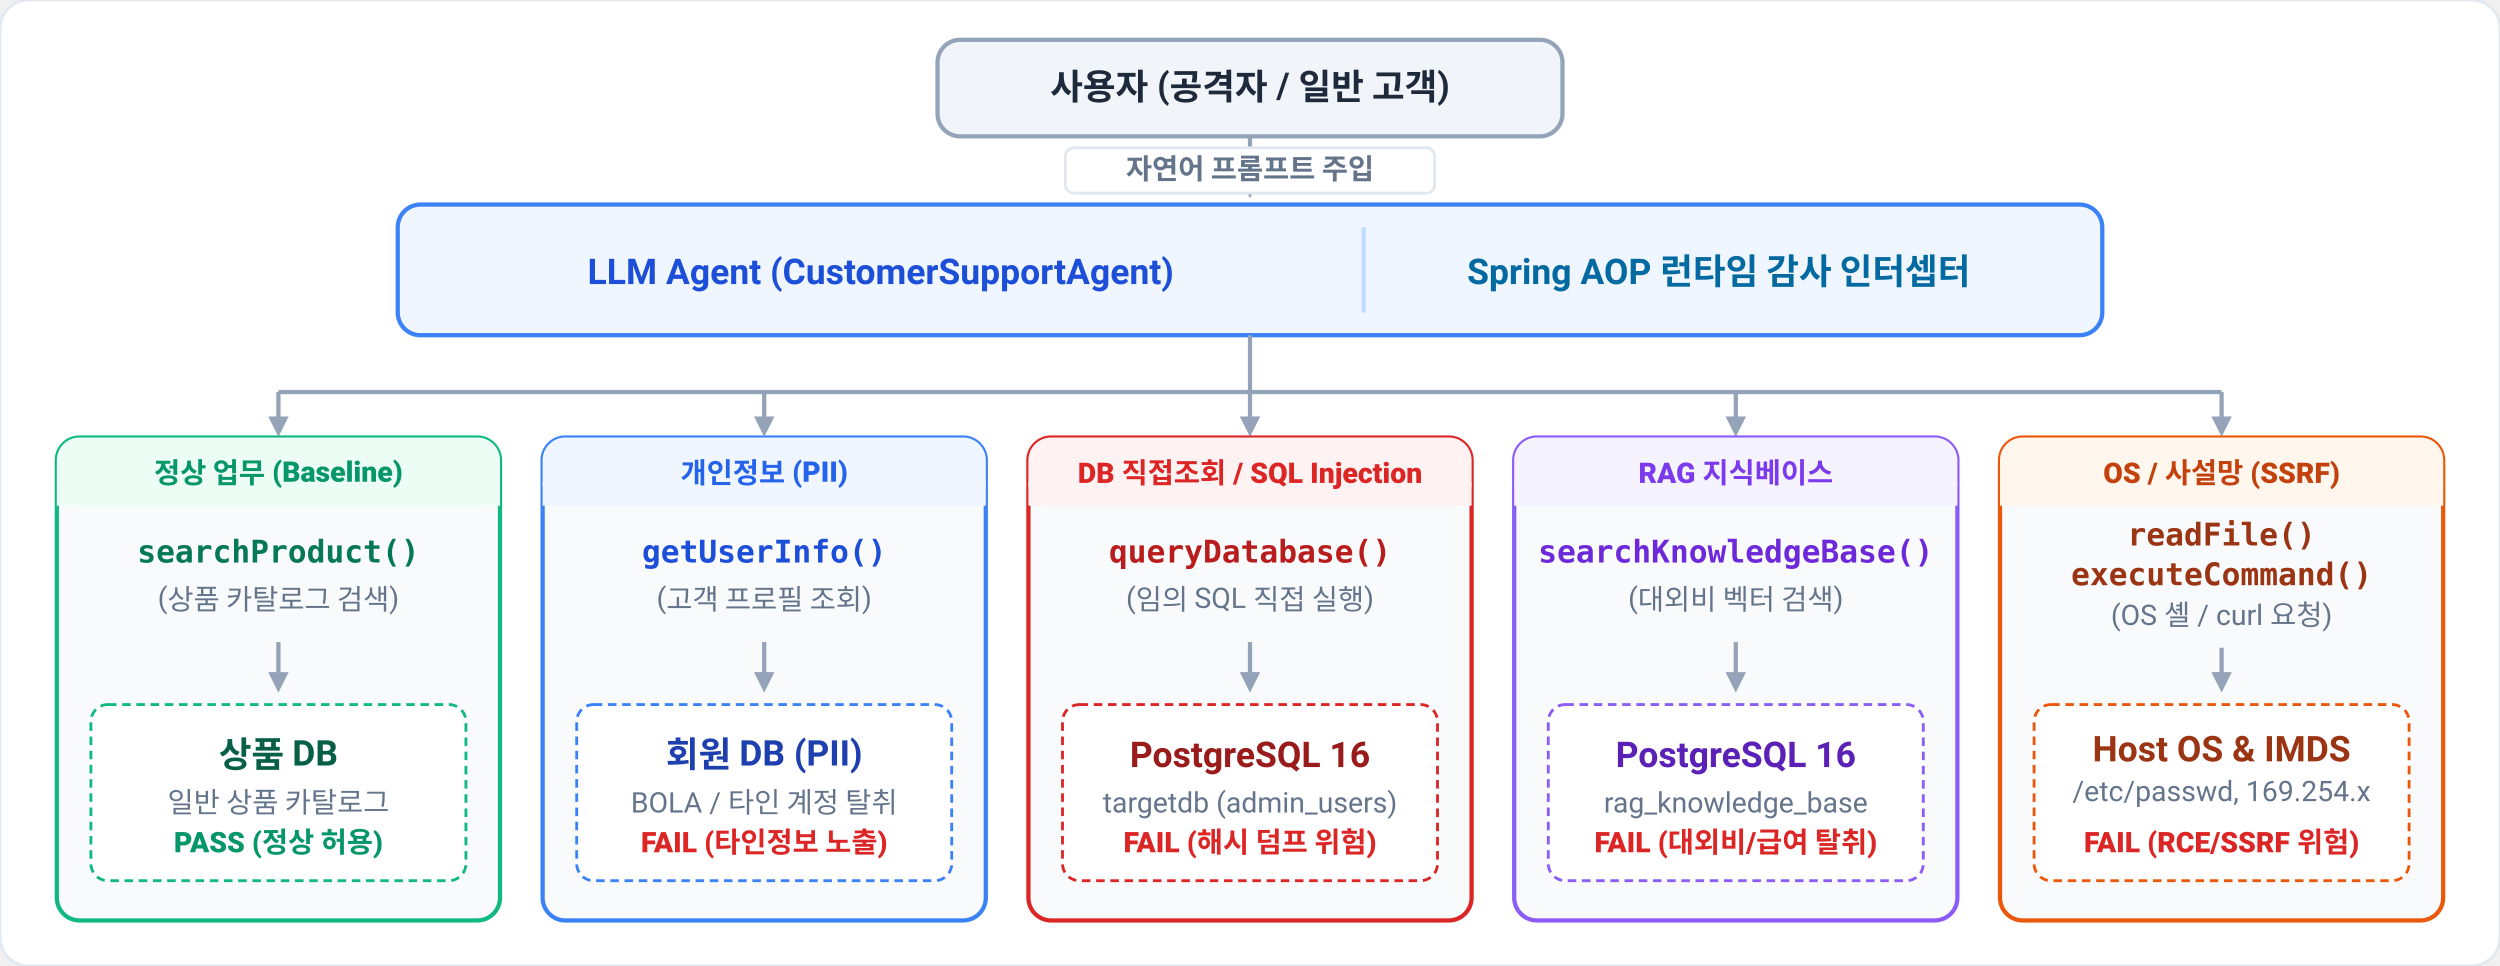
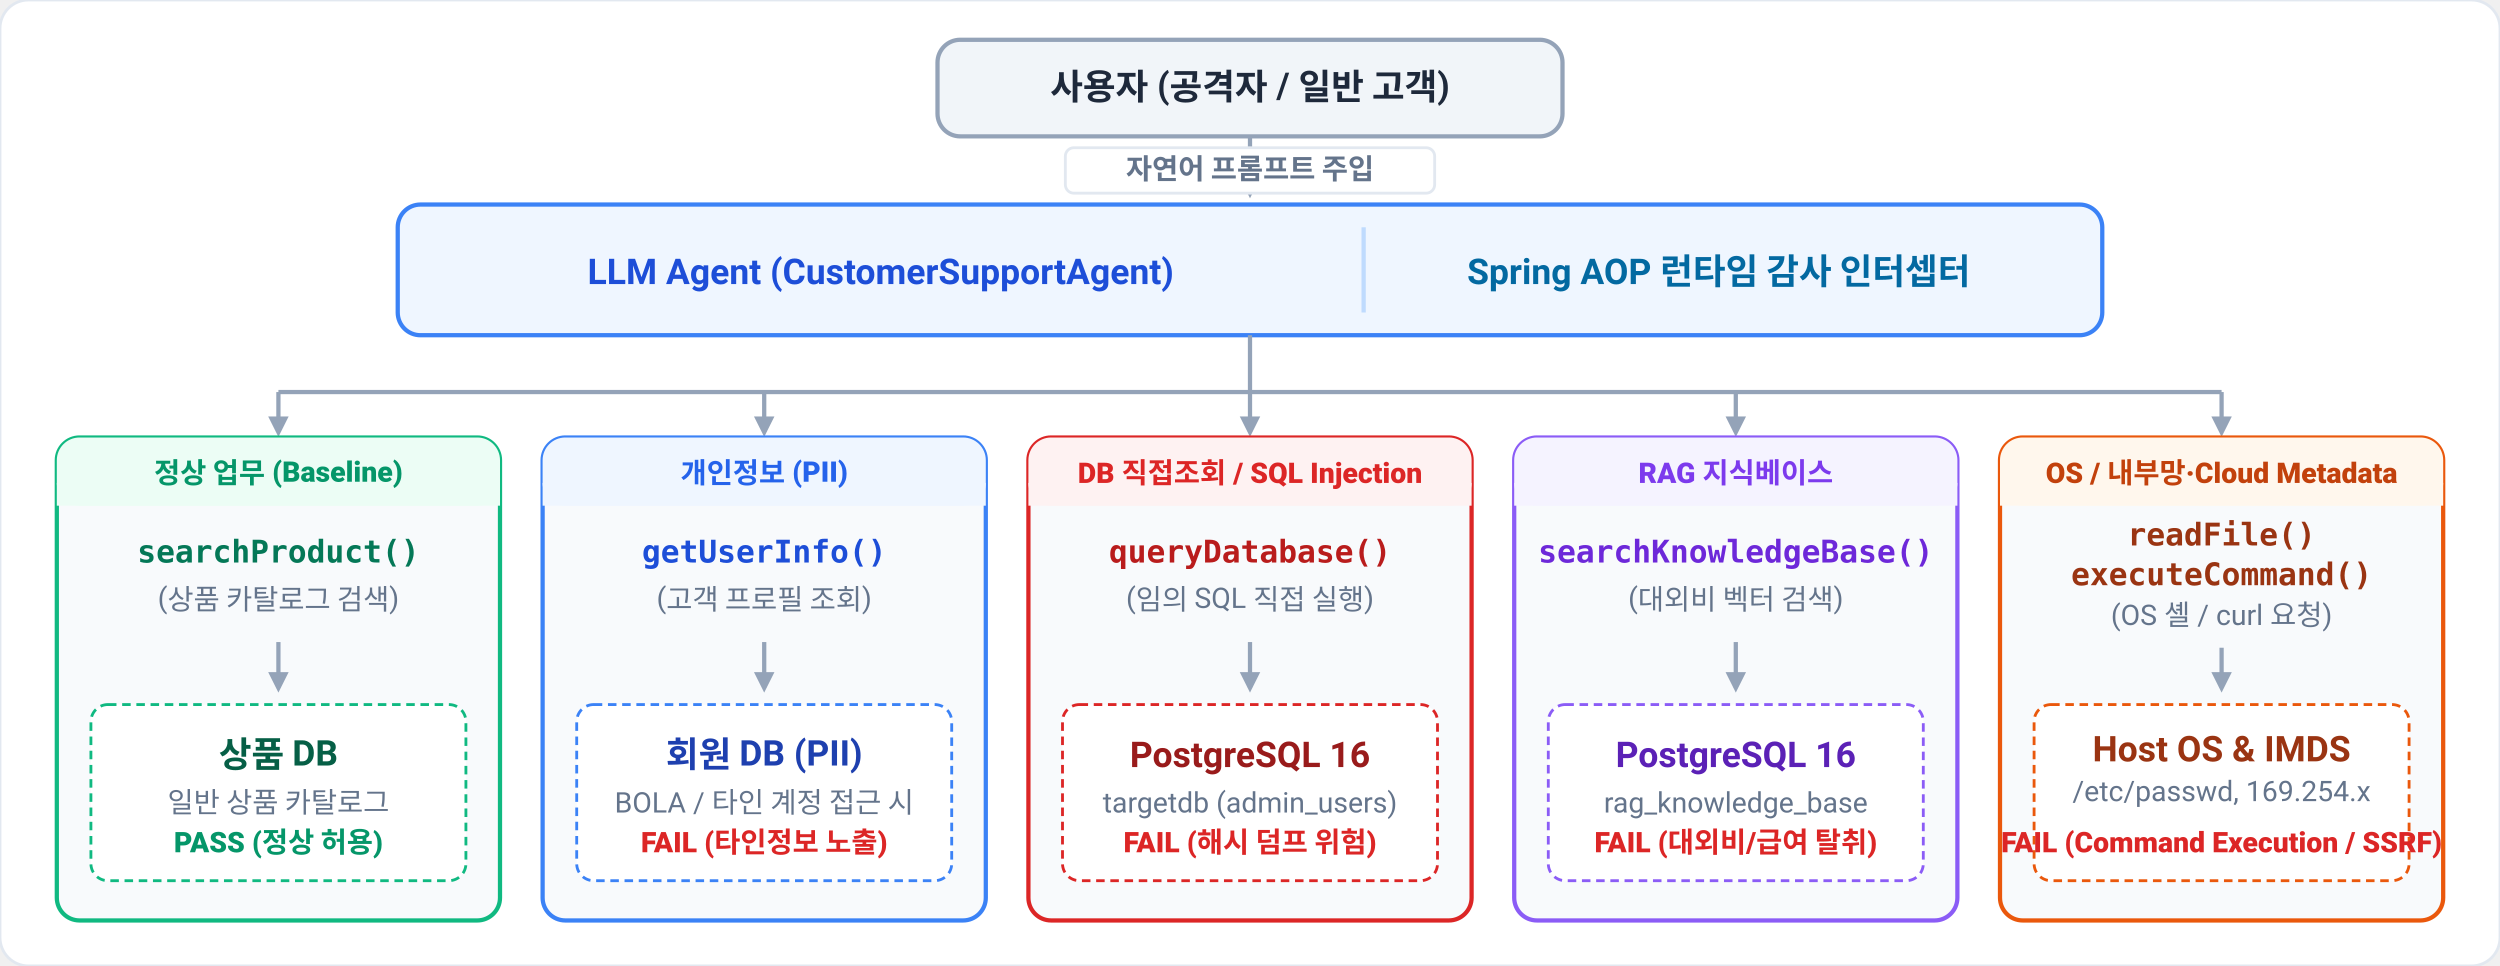
<svg xmlns="http://www.w3.org/2000/svg" viewBox="0 0 880 340" width="100%" height="100%">
  <defs>
    <style>
      .title-text { font-family: -apple-system, BlinkMacSystemFont, "Segoe UI", Roboto, "Apple SD Gothic Neo", sans-serif; font-size: 12.5px; font-weight: 700; }
      .header-title { font-family: -apple-system, BlinkMacSystemFont, "Segoe UI", Roboto, "Apple SD Gothic Neo", sans-serif; font-size: 13px; font-weight: 700; fill: #ffffff; }
      .tag-text { font-family: -apple-system, BlinkMacSystemFont, "Segoe UI", Roboto, sans-serif; font-size: 10px; font-weight: 800; }
      .tool-name { font-family: ui-monospace, SFMono-Regular, Menlo, Monaco, Consolas, monospace; font-size: 11px; font-weight: 700; }
      .item-text { font-family: -apple-system, BlinkMacSystemFont, "Segoe UI", Roboto, "Apple SD Gothic Neo", sans-serif; font-size: 10.5px; fill: #334155; }
      .sub-text { font-family: -apple-system, BlinkMacSystemFont, "Segoe UI", Roboto, "Apple SD Gothic Neo", sans-serif; font-size: 10px; fill: #64748b; }
      .box { rx: 8px; ry: 8px; stroke-width: 1.5px; }
      .arrow { stroke: #94a3b8; stroke-width: 1.5px; fill: none; }
      .arrow-head { fill: #94a3b8; }
    </style>
    <marker id="arrow" viewBox="0 0 10 10" refX="6" refY="5" markerWidth="6" markerHeight="6" orient="auto-start-reverse">
      <path d="M 0 1 L 8 5 L 0 9 z" class="arrow-head" />
    </marker>
  </defs>
  <rect width="880" height="340" fill="#ffffff" stroke="#e2e8f0" stroke-width="1" rx="10" />
  <g transform="translate(330, 14)">
    <rect class="box" width="220" height="34" fill="#f1f5f9" stroke="#94a3b8" />
    <text x="110" y="21" text-anchor="middle" class="title-text" fill="#1e293b">사용자 (공격자 / 일반 고객)</text>
  </g>
  <path d="M 440 48 L 440 68" class="arrow" marker-end="url(#arrow)" />
  <rect x="375" y="52" width="130" height="16" fill="#ffffff" rx="3" stroke="#e2e8f0" />
  <text x="440" y="63" text-anchor="middle" class="sub-text" font-weight="600">자연어 프롬프트 주입</text>
  <g transform="translate(140, 72)">
    <rect class="box" width="600" height="46" fill="#eff6ff" stroke="#3b82f6" />
    <text x="170" y="28" text-anchor="middle" class="title-text" fill="#1d4ed8">LLM Agent (CustomerSupportAgent)</text>
    <line x1="340" y1="8" x2="340" y2="38" stroke="#bfdbfe" stroke-width="1.5" />
    <text x="465" y="28" text-anchor="middle" class="title-text" fill="#0369a1">Spring AOP 런타임 감사 인터셉터</text>
  </g>
  <path d="M 440 118 L 440 138" class="arrow" />
  <path d="M 98 138 L 782 138" class="arrow" />
  <path d="M 98 138 L 98 152" class="arrow" marker-end="url(#arrow)" />
  <path d="M 269 138 L 269 152" class="arrow" marker-end="url(#arrow)" />
  <path d="M 440 138 L 440 152" class="arrow" marker-end="url(#arrow)" />
  <path d="M 611 138 L 611 152" class="arrow" marker-end="url(#arrow)" />
  <path d="M 782 138 L 782 152" class="arrow" marker-end="url(#arrow)" />
  <g transform="translate(20, 154)">
    <rect class="box" width="156" height="170" fill="#f8fafc" stroke="#10b981" />
    <rect x="0" y="0" width="156" height="24" rx="8" fill="#ecfdf5" />
    <rect x="0" y="16" width="156" height="8" fill="#ecfdf5" />
    <text x="78" y="16" text-anchor="middle" class="tag-text" fill="#059669">정상 업무 (Baseline)</text>
    <text x="78" y="44" text-anchor="middle" class="tool-name" fill="#047857">searchProduct()</text>
    <text x="78" y="60" text-anchor="middle" class="sub-text">(상품 카탈로그 검색)</text>
    <path d="M 78 72 L 78 88" class="arrow" marker-end="url(#arrow)" />
    <rect x="12" y="94" width="132" height="62" fill="#ffffff" stroke="#10b981" stroke-dasharray="3 2" rx="6" />
    <text x="78" y="116" text-anchor="middle" class="title-text" fill="#065f46">상품 DB</text>
    <text x="78" y="132" text-anchor="middle" class="sub-text">일반 상품 카탈로그</text>
    <text x="78" y="146" text-anchor="middle" class="tag-text" fill="#059669">PASS (정상 허용)</text>
  </g>
  <g transform="translate(191, 154)">
    <rect class="box" width="156" height="170" fill="#f8fafc" stroke="#3b82f6" />
    <rect x="0" y="0" width="156" height="24" rx="8" fill="#eff6ff" />
    <rect x="0" y="16" width="156" height="8" fill="#eff6ff" />
    <text x="78" y="16" text-anchor="middle" class="tag-text" fill="#2563eb">개인정보 (PII)</text>
    <text x="78" y="44" text-anchor="middle" class="tool-name" fill="#1d4ed8">getUserInfo()</text>
    <text x="78" y="60" text-anchor="middle" class="sub-text">(고객 프로필 조회)</text>
    <path d="M 78 72 L 78 88" class="arrow" marker-end="url(#arrow)" />
    <rect x="12" y="94" width="132" height="62" fill="#ffffff" stroke="#3b82f6" stroke-dasharray="3 2" rx="6" />
    <text x="78" y="116" text-anchor="middle" class="title-text" fill="#1e40af">회원 DB (PII)</text>
-     <text x="78" y="132" text-anchor="middle" class="sub-text">BOLA / 타인 계정 탈취</text>
+     <text x="78" y="132" text-anchor="middle" class="sub-text">BOLA / 타인 계정 접근 시</text>
    <text x="78" y="146" text-anchor="middle" class="tag-text" fill="#dc2626">FAIL (타인정보 노출)</text>
  </g>
  <g transform="translate(362, 154)">
    <rect class="box" width="156" height="170" fill="#f8fafc" stroke="#dc2626" />
    <rect x="0" y="0" width="156" height="24" rx="8" fill="#fef2f2" />
    <rect x="0" y="16" width="156" height="8" fill="#fef2f2" />
    <text x="78" y="16" text-anchor="middle" class="tag-text" font-size="9.5px" fill="#dc2626">DB 직접조회 / SQL Injection</text>
    <text x="78" y="44" text-anchor="middle" class="tool-name" fill="#b91c1c">queryDatabase()</text>
    <text x="78" y="60" text-anchor="middle" class="sub-text">(임의 SQL 직접 실행)</text>
    <path d="M 78 72 L 78 88" class="arrow" marker-end="url(#arrow)" />
    <rect x="12" y="94" width="132" height="62" fill="#ffffff" stroke="#dc2626" stroke-dasharray="3 2" rx="6" />
    <text x="78" y="116" text-anchor="middle" class="title-text" fill="#991b1b">PostgreSQL 16</text>
    <text x="78" y="132" text-anchor="middle" class="sub-text">targetdb (admin_users)</text>
    <text x="78" y="146" text-anchor="middle" class="tag-text" fill="#dc2626">FAIL (해시 덤프 위험)</text>
  </g>
  <g transform="translate(533, 154)">
    <rect class="box" width="156" height="170" fill="#f8fafc" stroke="#8b5cf6" />
    <rect x="0" y="0" width="156" height="24" rx="8" fill="#f5f3ff" />
    <rect x="0" y="16" width="156" height="8" fill="#f5f3ff" />
    <text x="78" y="16" text-anchor="middle" class="tag-text" fill="#7c3aed">RAG 지식베이스</text>
    <text x="78" y="44" text-anchor="middle" class="tool-name" fill="#6d28d9">searchKnowledgeBase()</text>
    <text x="78" y="60" text-anchor="middle" class="sub-text">(대외비 벡터 검색)</text>
    <path d="M 78 72 L 78 88" class="arrow" marker-end="url(#arrow)" />
    <rect x="12" y="94" width="132" height="62" fill="#ffffff" stroke="#8b5cf6" stroke-dasharray="3 2" rx="6" />
    <text x="78" y="116" text-anchor="middle" class="title-text" fill="#5b21b6">PostgreSQL 16</text>
    <text x="78" y="132" text-anchor="middle" class="sub-text">rag_knowledge_base</text>
    <text x="78" y="146" text-anchor="middle" class="tag-text" fill="#dc2626">FAIL (대외비/급여 탈취)</text>
  </g>
  <g transform="translate(704, 154)">
    <rect class="box" width="156" height="170" fill="#f8fafc" stroke="#ea580c" />
    <rect x="0" y="0" width="156" height="24" rx="8" fill="#fff7ed" />
    <rect x="0" y="16" width="156" height="8" fill="#fff7ed" />
-     <text x="78" y="16" text-anchor="middle" class="tag-text" fill="#c2410c">OS / 사설망 (SSRF)</text>
+     <text x="78" y="16" text-anchor="middle" class="tag-text" font-size="9px" fill="#c2410c">OS / 내부망·Cloud Metadata</text>
    <text x="78" y="38" text-anchor="middle" class="tool-name" fill="#9a3412">readFile()</text>
    <text x="78" y="52" text-anchor="middle" class="tool-name" fill="#9a3412">executeCommand()</text>
    <text x="78" y="66" text-anchor="middle" class="sub-text">(OS 셸 / curl 요청)</text>
    <path d="M 78 74 L 78 88" class="arrow" marker-end="url(#arrow)" />
    <rect x="12" y="94" width="132" height="62" fill="#ffffff" stroke="#ea580c" stroke-dasharray="3 2" rx="6" />
    <text x="78" y="114" text-anchor="middle" class="title-text" fill="#9a3412">Host OS &amp; IMDS</text>
    <text x="78" y="128" text-anchor="middle" class="sub-text">/etc/passwd, 169.254.x</text>
-     <text x="78" y="146" text-anchor="middle" class="tag-text" fill="#dc2626">FAIL (RCE/SSRF 위험)</text>
+     <text x="78" y="146" text-anchor="middle" class="tag-text" font-size="8.5px" fill="#dc2626">FAIL (Command Execution / SSRF)</text>
  </g>
</svg>
